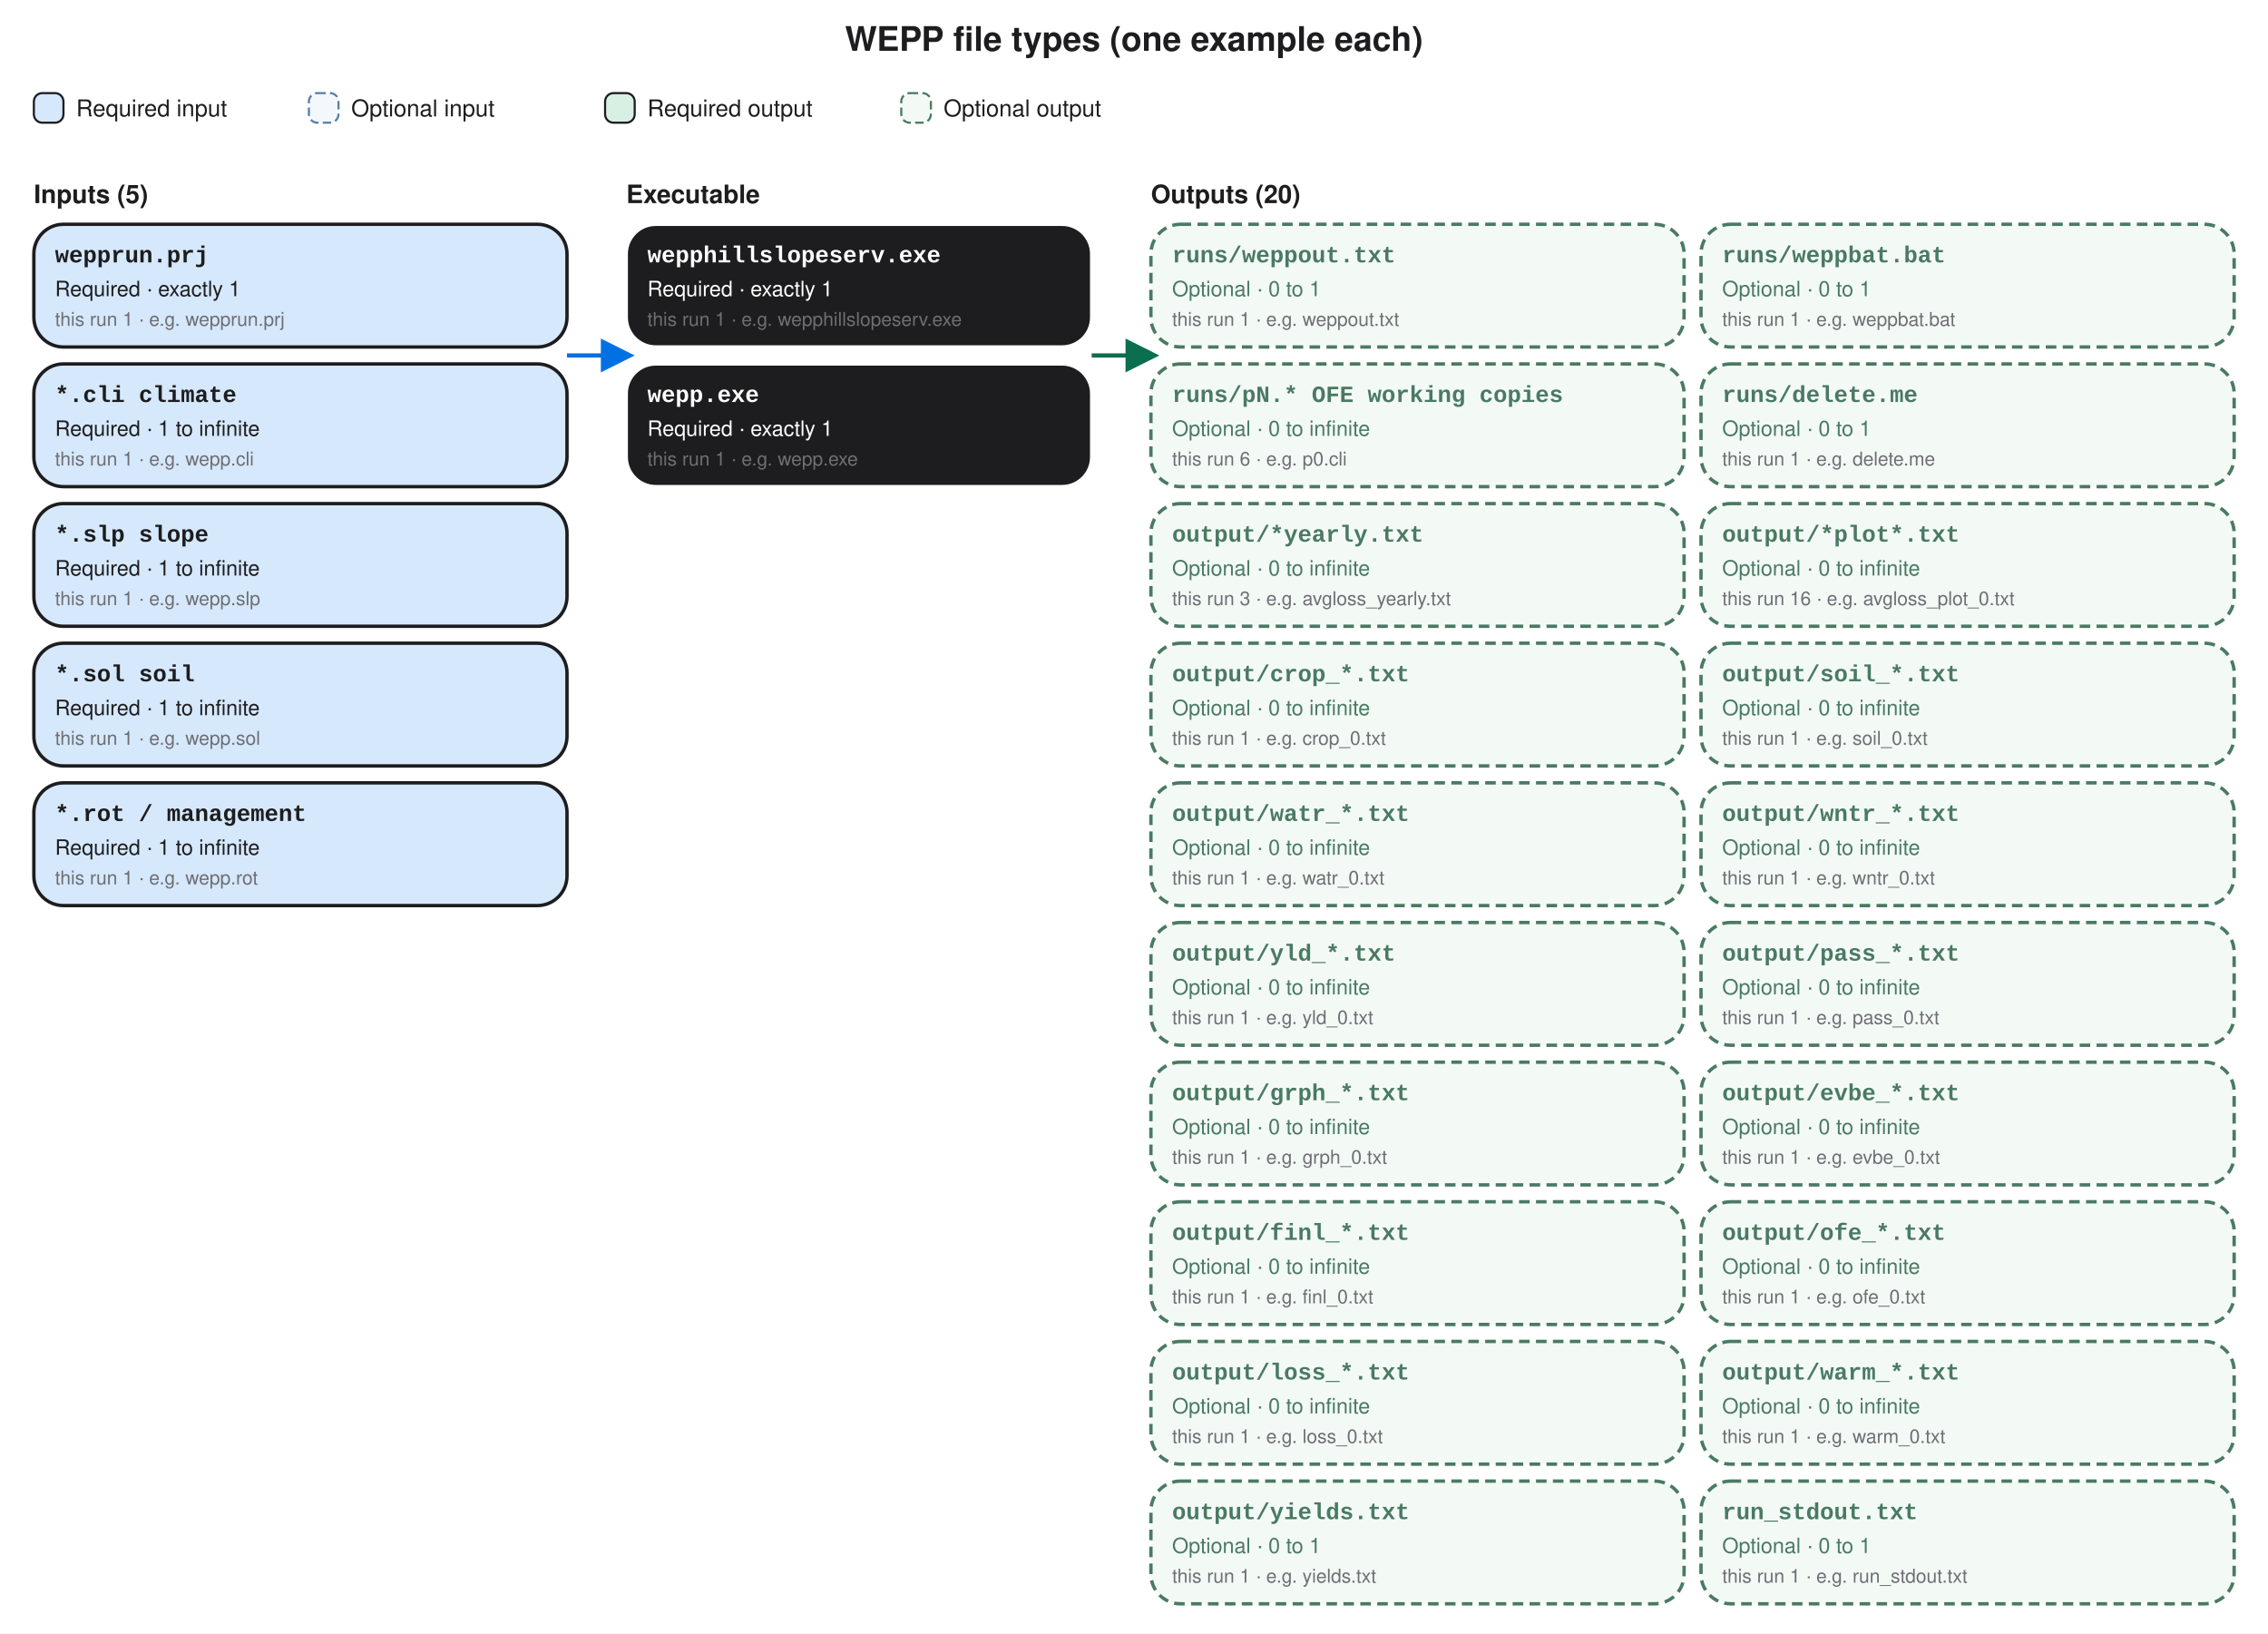
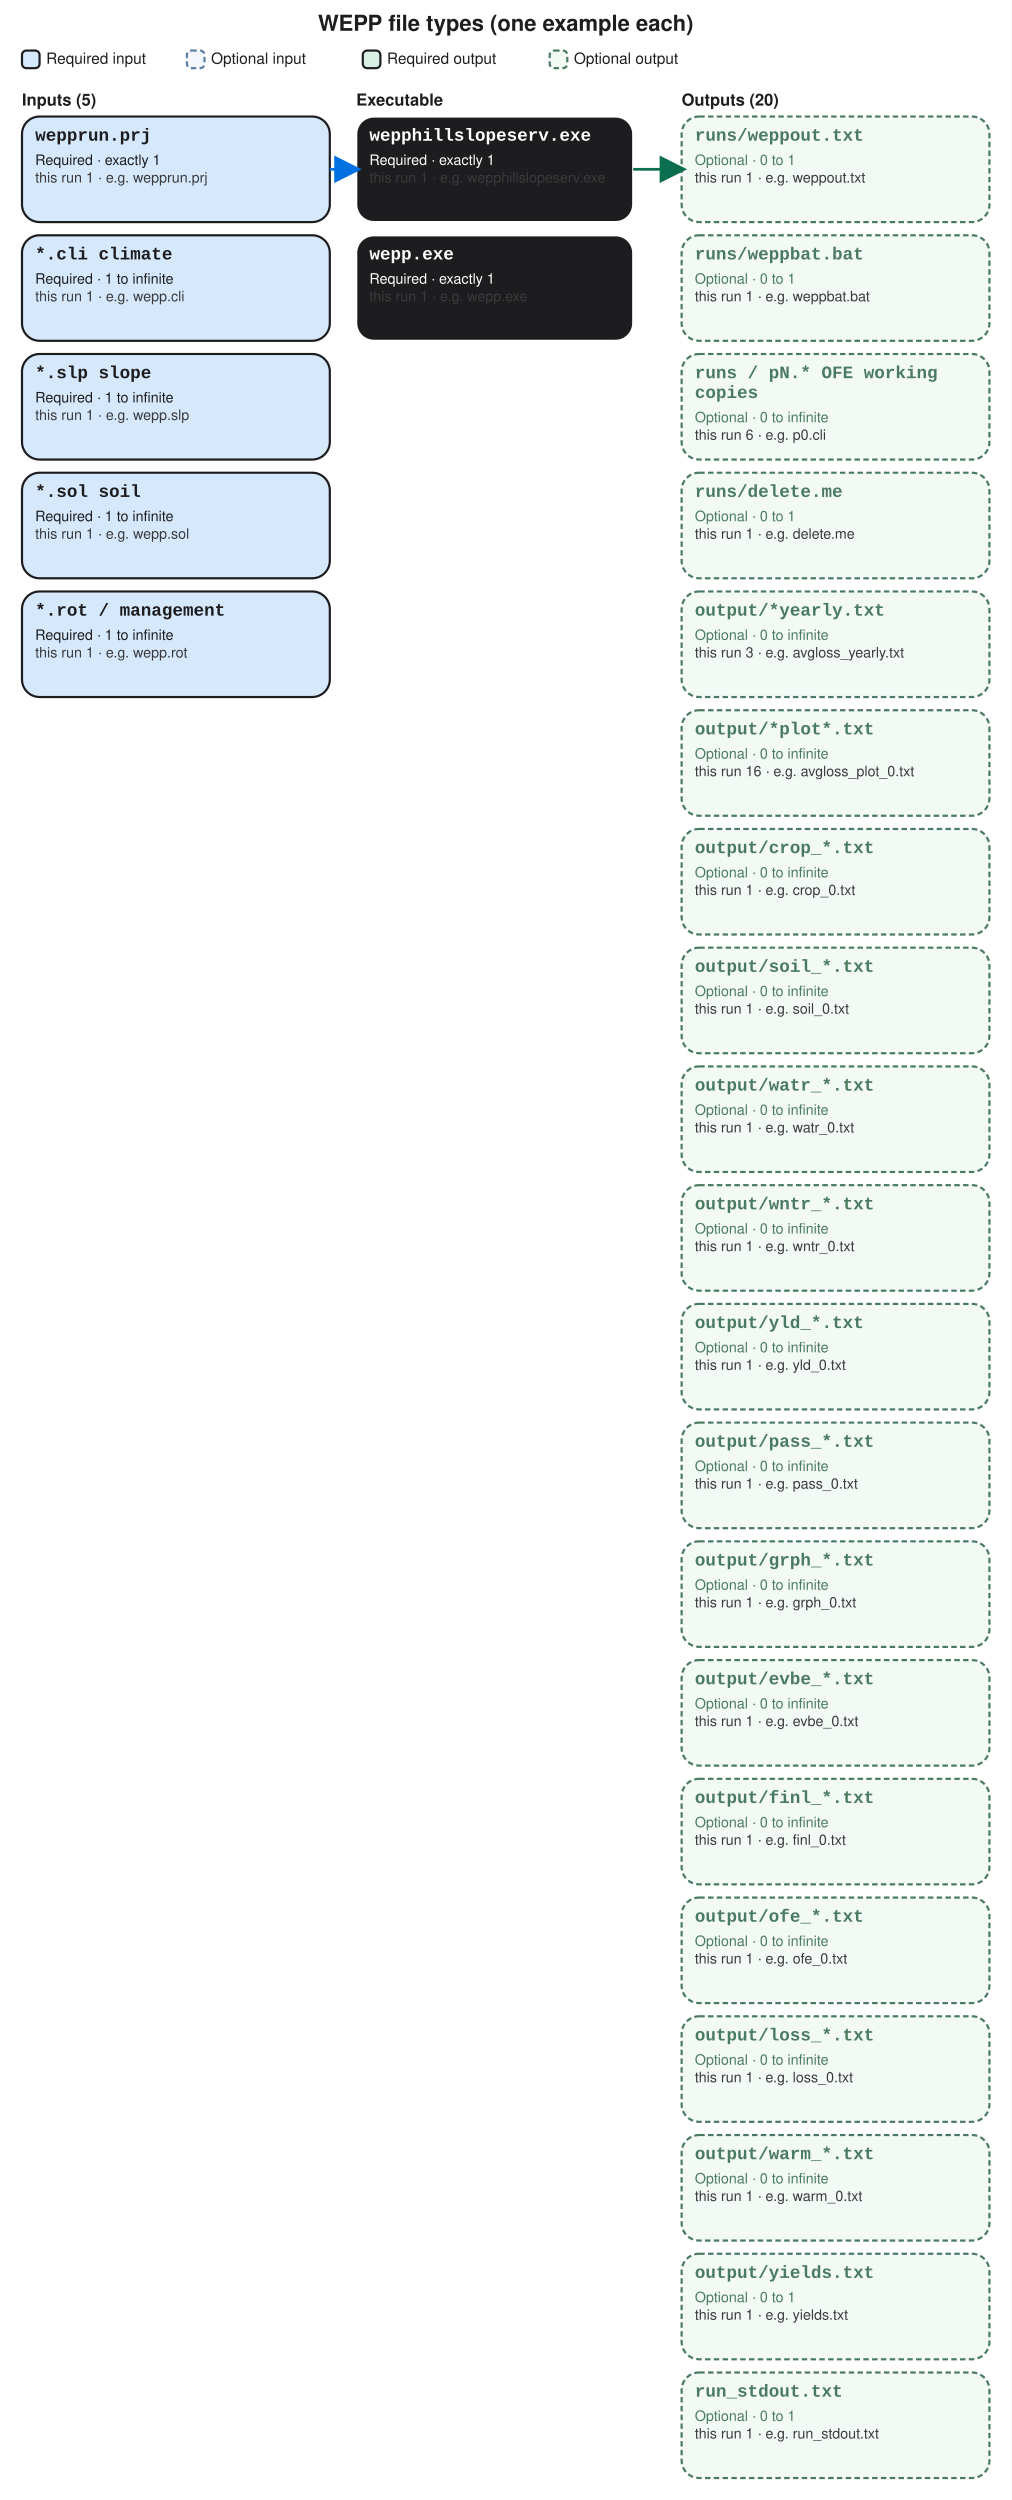
- <svg xmlns="http://www.w3.org/2000/svg" width="1072" height="772" viewBox="0 0 1072 772">
+ <svg xmlns="http://www.w3.org/2000/svg" width="920" height="2274" viewBox="0 0 920 2274">
  <defs>
-     <marker id="arrow" markerWidth="8" markerHeight="8" refX="6" refY="4" orient="auto">
-       <polygon points="0 0, 8 4, 0 8" fill="#0071e3" />
+     <marker id="arrow" markerWidth="10" markerHeight="10" refX="8" refY="5" orient="auto">
+       <polygon points="0 0, 10 5, 0 10" fill="#0071e3" />
    </marker>
-     <marker id="arrow2" markerWidth="8" markerHeight="8" refX="6" refY="4" orient="auto">
-       <polygon points="0 0, 8 4, 0 8" fill="#0b6e4f" />
+     <marker id="arrow2" markerWidth="10" markerHeight="10" refX="8" refY="5" orient="auto">
+       <polygon points="0 0, 10 5, 0 10" fill="#0b6e4f" />
    </marker>
  </defs>
  <rect width="100%" height="100%" fill="#ffffff" />
-   <text x="536.0" y="24" text-anchor="middle" font-family="Helvetica, Arial, sans-serif" font-size="16" font-weight="700" fill="#1d1d1f">WEPP file types (one example each)</text>
-   <rect x="16" y="44" width="14" height="14" rx="4" fill="#d6e8fb" stroke="#1d1d1f" />
-   <text x="36" y="55" font-family="Helvetica, Arial, sans-serif" font-size="11" fill="#1d1d1f">Required input</text>
-   <rect x="146" y="44" width="14" height="14" rx="4" fill="#f4f8fd" stroke="#5b7fa6" stroke-dasharray="4 2" />
-   <text x="166" y="55" font-family="Helvetica, Arial, sans-serif" font-size="11" fill="#1d1d1f">Optional input</text>
-   <rect x="286" y="44" width="14" height="14" rx="4" fill="#d8f0e4" stroke="#1d1d1f" />
-   <text x="306" y="55" font-family="Helvetica, Arial, sans-serif" font-size="11" fill="#1d1d1f">Required output</text>
-   <rect x="426" y="44" width="14" height="14" rx="4" fill="#f3faf6" stroke="#4a7a62" stroke-dasharray="4 2" />
-   <text x="446" y="55" font-family="Helvetica, Arial, sans-serif" font-size="11" fill="#1d1d1f">Optional output</text>
-   <text x="16" y="96" font-family="Helvetica, Arial, sans-serif" font-size="12" font-weight="700" fill="#1d1d1f">Inputs (5)</text>
+   <text x="460.0" y="28" text-anchor="middle" font-family="Helvetica, Arial, sans-serif" font-size="20" font-weight="700" fill="#1d1d1f">WEPP file types (one example each)</text>
+   <rect x="20" y="46" width="16" height="16" rx="4" fill="#d6e8fb" stroke="#1d1d1f" stroke-width="2" />
+   <text x="42" y="58" font-family="Helvetica, Arial, sans-serif" font-size="14" fill="#1d1d1f">Required input</text>
+   <rect x="170" y="46" width="16" height="16" rx="4" fill="#f4f8fd" stroke="#5b7fa6" stroke-width="2" stroke-dasharray="5 3" />
+   <text x="192" y="58" font-family="Helvetica, Arial, sans-serif" font-size="14" fill="#1d1d1f">Optional input</text>
+   <rect x="330" y="46" width="16" height="16" rx="4" fill="#d8f0e4" stroke="#1d1d1f" stroke-width="2" />
+   <text x="352" y="58" font-family="Helvetica, Arial, sans-serif" font-size="14" fill="#1d1d1f">Required output</text>
+   <rect x="500" y="46" width="16" height="16" rx="4" fill="#f3faf6" stroke="#4a7a62" stroke-width="2" stroke-dasharray="5 3" />
+   <text x="522" y="58" font-family="Helvetica, Arial, sans-serif" font-size="14" fill="#1d1d1f">Optional output</text>
+   <text x="20" y="96" font-family="Helvetica, Arial, sans-serif" font-size="15" font-weight="700" fill="#1d1d1f">Inputs (5)</text>
  <g>
-     <rect x="16" y="106" width="252" height="58" rx="14" fill="#d6e8fb" stroke="#1d1d1f" stroke-width="1.6" />
-     <text x="26" y="124" font-family="Consolas, Courier New, monospace" font-size="11" font-weight="700" fill="#1d1d1f">wepprun.prj</text>
-     <text x="26" y="140" font-family="Helvetica, Arial, sans-serif" font-size="10" fill="#1d1d1f">Required · exactly 1</text>
-     <text x="26" y="154" font-family="Helvetica, Arial, sans-serif" font-size="9" fill="#6e6e73">this run 1 · e.g. wepprun.prj</text>
+     <rect x="20" y="106" width="280" height="96" rx="16" fill="#d6e8fb" stroke="#1d1d1f" stroke-width="2" />
+     <text x="32" y="128" font-family="Consolas, Courier New, monospace" font-size="16" font-weight="700" fill="#1d1d1f">wepprun.prj</text>
+     <text x="32" y="150" font-family="Helvetica, Arial, sans-serif" font-size="13" fill="#1d1d1f">Required · exactly 1</text>
+     <text x="32" y="166" font-family="Helvetica, Arial, sans-serif" font-size="13" fill="#3a3a3c">this run 1 · e.g. wepprun.prj</text>
  </g>
  <g>
-     <rect x="16" y="172" width="252" height="58" rx="14" fill="#d6e8fb" stroke="#1d1d1f" stroke-width="1.6" />
-     <text x="26" y="190" font-family="Consolas, Courier New, monospace" font-size="11" font-weight="700" fill="#1d1d1f">*.cli climate</text>
-     <text x="26" y="206" font-family="Helvetica, Arial, sans-serif" font-size="10" fill="#1d1d1f">Required · 1 to infinite</text>
-     <text x="26" y="220" font-family="Helvetica, Arial, sans-serif" font-size="9" fill="#6e6e73">this run 1 · e.g. wepp.cli</text>
+     <rect x="20" y="214" width="280" height="96" rx="16" fill="#d6e8fb" stroke="#1d1d1f" stroke-width="2" />
+     <text x="32" y="236" font-family="Consolas, Courier New, monospace" font-size="16" font-weight="700" fill="#1d1d1f">*.cli climate</text>
+     <text x="32" y="258" font-family="Helvetica, Arial, sans-serif" font-size="13" fill="#1d1d1f">Required · 1 to infinite</text>
+     <text x="32" y="274" font-family="Helvetica, Arial, sans-serif" font-size="13" fill="#3a3a3c">this run 1 · e.g. wepp.cli</text>
  </g>
  <g>
-     <rect x="16" y="238" width="252" height="58" rx="14" fill="#d6e8fb" stroke="#1d1d1f" stroke-width="1.6" />
-     <text x="26" y="256" font-family="Consolas, Courier New, monospace" font-size="11" font-weight="700" fill="#1d1d1f">*.slp slope</text>
-     <text x="26" y="272" font-family="Helvetica, Arial, sans-serif" font-size="10" fill="#1d1d1f">Required · 1 to infinite</text>
-     <text x="26" y="286" font-family="Helvetica, Arial, sans-serif" font-size="9" fill="#6e6e73">this run 1 · e.g. wepp.slp</text>
+     <rect x="20" y="322" width="280" height="96" rx="16" fill="#d6e8fb" stroke="#1d1d1f" stroke-width="2" />
+     <text x="32" y="344" font-family="Consolas, Courier New, monospace" font-size="16" font-weight="700" fill="#1d1d1f">*.slp slope</text>
+     <text x="32" y="366" font-family="Helvetica, Arial, sans-serif" font-size="13" fill="#1d1d1f">Required · 1 to infinite</text>
+     <text x="32" y="382" font-family="Helvetica, Arial, sans-serif" font-size="13" fill="#3a3a3c">this run 1 · e.g. wepp.slp</text>
  </g>
  <g>
-     <rect x="16" y="304" width="252" height="58" rx="14" fill="#d6e8fb" stroke="#1d1d1f" stroke-width="1.6" />
-     <text x="26" y="322" font-family="Consolas, Courier New, monospace" font-size="11" font-weight="700" fill="#1d1d1f">*.sol soil</text>
-     <text x="26" y="338" font-family="Helvetica, Arial, sans-serif" font-size="10" fill="#1d1d1f">Required · 1 to infinite</text>
-     <text x="26" y="352" font-family="Helvetica, Arial, sans-serif" font-size="9" fill="#6e6e73">this run 1 · e.g. wepp.sol</text>
+     <rect x="20" y="430" width="280" height="96" rx="16" fill="#d6e8fb" stroke="#1d1d1f" stroke-width="2" />
+     <text x="32" y="452" font-family="Consolas, Courier New, monospace" font-size="16" font-weight="700" fill="#1d1d1f">*.sol soil</text>
+     <text x="32" y="474" font-family="Helvetica, Arial, sans-serif" font-size="13" fill="#1d1d1f">Required · 1 to infinite</text>
+     <text x="32" y="490" font-family="Helvetica, Arial, sans-serif" font-size="13" fill="#3a3a3c">this run 1 · e.g. wepp.sol</text>
  </g>
  <g>
-     <rect x="16" y="370" width="252" height="58" rx="14" fill="#d6e8fb" stroke="#1d1d1f" stroke-width="1.6" />
-     <text x="26" y="388" font-family="Consolas, Courier New, monospace" font-size="11" font-weight="700" fill="#1d1d1f">*.rot / management</text>
-     <text x="26" y="404" font-family="Helvetica, Arial, sans-serif" font-size="10" fill="#1d1d1f">Required · 1 to infinite</text>
-     <text x="26" y="418" font-family="Helvetica, Arial, sans-serif" font-size="9" fill="#6e6e73">this run 1 · e.g. wepp.rot</text>
+     <rect x="20" y="538" width="280" height="96" rx="16" fill="#d6e8fb" stroke="#1d1d1f" stroke-width="2" />
+     <text x="32" y="560" font-family="Consolas, Courier New, monospace" font-size="16" font-weight="700" fill="#1d1d1f">*.rot / management</text>
+     <text x="32" y="582" font-family="Helvetica, Arial, sans-serif" font-size="13" fill="#1d1d1f">Required · 1 to infinite</text>
+     <text x="32" y="598" font-family="Helvetica, Arial, sans-serif" font-size="13" fill="#3a3a3c">this run 1 · e.g. wepp.rot</text>
  </g>
-   <text x="296" y="96" font-family="Helvetica, Arial, sans-serif" font-size="12" font-weight="700" fill="#1d1d1f">Executable</text>
+   <text x="324" y="96" font-family="Helvetica, Arial, sans-serif" font-size="15" font-weight="700" fill="#1d1d1f">Executable</text>
  <g>
-     <rect x="296" y="106" width="220" height="58" rx="14" fill="#1d1d1f" stroke="#ffffff" stroke-width="1.6" />
-     <text x="306" y="124" font-family="Consolas, Courier New, monospace" font-size="11" font-weight="700" fill="#ffffff">wepphillslopeserv.exe</text>
-     <text x="306" y="140" font-family="Helvetica, Arial, sans-serif" font-size="10" fill="#ffffff">Required · exactly 1</text>
-     <text x="306" y="154" font-family="Helvetica, Arial, sans-serif" font-size="9" fill="#6e6e73">this run 1 · e.g. wepphillslopeserv.exe</text>
+     <rect x="324" y="106" width="252" height="96" rx="16" fill="#1d1d1f" stroke="#ffffff" stroke-width="2" />
+     <text x="336" y="128" font-family="Consolas, Courier New, monospace" font-size="16" font-weight="700" fill="#ffffff">wepphillslopeserv.exe</text>
+     <text x="336" y="150" font-family="Helvetica, Arial, sans-serif" font-size="13" fill="#ffffff">Required · exactly 1</text>
+     <text x="336" y="166" font-family="Helvetica, Arial, sans-serif" font-size="13" fill="#3a3a3c">this run 1 · e.g. wepphillslopeserv.exe</text>
  </g>
  <g>
-     <rect x="296" y="172" width="220" height="58" rx="14" fill="#1d1d1f" stroke="#ffffff" stroke-width="1.6" />
-     <text x="306" y="190" font-family="Consolas, Courier New, monospace" font-size="11" font-weight="700" fill="#ffffff">wepp.exe</text>
-     <text x="306" y="206" font-family="Helvetica, Arial, sans-serif" font-size="10" fill="#ffffff">Required · exactly 1</text>
-     <text x="306" y="220" font-family="Helvetica, Arial, sans-serif" font-size="9" fill="#6e6e73">this run 1 · e.g. wepp.exe</text>
+     <rect x="324" y="214" width="252" height="96" rx="16" fill="#1d1d1f" stroke="#ffffff" stroke-width="2" />
+     <text x="336" y="236" font-family="Consolas, Courier New, monospace" font-size="16" font-weight="700" fill="#ffffff">wepp.exe</text>
+     <text x="336" y="258" font-family="Helvetica, Arial, sans-serif" font-size="13" fill="#ffffff">Required · exactly 1</text>
+     <text x="336" y="274" font-family="Helvetica, Arial, sans-serif" font-size="13" fill="#3a3a3c">this run 1 · e.g. wepp.exe</text>
  </g>
-   <text x="544" y="96" font-family="Helvetica, Arial, sans-serif" font-size="12" font-weight="700" fill="#1d1d1f">Outputs (20)</text>
+   <text x="620" y="96" font-family="Helvetica, Arial, sans-serif" font-size="15" font-weight="700" fill="#1d1d1f">Outputs (20)</text>
  <g>
-     <rect x="544" y="106" width="252" height="58" rx="14" fill="#f3faf6" stroke="#4a7a62" stroke-width="1.6" stroke-dasharray="5 3" />
-     <text x="554" y="124" font-family="Consolas, Courier New, monospace" font-size="11" font-weight="700" fill="#4a7a62">runs/weppout.txt</text>
-     <text x="554" y="140" font-family="Helvetica, Arial, sans-serif" font-size="10" fill="#4a7a62">Optional · 0 to 1</text>
-     <text x="554" y="154" font-family="Helvetica, Arial, sans-serif" font-size="9" fill="#6e6e73">this run 1 · e.g. weppout.txt</text>
+     <rect x="620" y="106" width="280" height="96" rx="16" fill="#f3faf6" stroke="#4a7a62" stroke-width="2" stroke-dasharray="5 3" />
+     <text x="632" y="128" font-family="Consolas, Courier New, monospace" font-size="16" font-weight="700" fill="#4a7a62">runs/weppout.txt</text>
+     <text x="632" y="150" font-family="Helvetica, Arial, sans-serif" font-size="13" fill="#4a7a62">Optional · 0 to 1</text>
+     <text x="632" y="166" font-family="Helvetica, Arial, sans-serif" font-size="13" fill="#3a3a3c">this run 1 · e.g. weppout.txt</text>
  </g>
  <g>
-     <rect x="804" y="106" width="252" height="58" rx="14" fill="#f3faf6" stroke="#4a7a62" stroke-width="1.6" stroke-dasharray="5 3" />
-     <text x="814" y="124" font-family="Consolas, Courier New, monospace" font-size="11" font-weight="700" fill="#4a7a62">runs/weppbat.bat</text>
-     <text x="814" y="140" font-family="Helvetica, Arial, sans-serif" font-size="10" fill="#4a7a62">Optional · 0 to 1</text>
-     <text x="814" y="154" font-family="Helvetica, Arial, sans-serif" font-size="9" fill="#6e6e73">this run 1 · e.g. weppbat.bat</text>
+     <rect x="620" y="214" width="280" height="96" rx="16" fill="#f3faf6" stroke="#4a7a62" stroke-width="2" stroke-dasharray="5 3" />
+     <text x="632" y="236" font-family="Consolas, Courier New, monospace" font-size="16" font-weight="700" fill="#4a7a62">runs/weppbat.bat</text>
+     <text x="632" y="258" font-family="Helvetica, Arial, sans-serif" font-size="13" fill="#4a7a62">Optional · 0 to 1</text>
+     <text x="632" y="274" font-family="Helvetica, Arial, sans-serif" font-size="13" fill="#3a3a3c">this run 1 · e.g. weppbat.bat</text>
  </g>
  <g>
-     <rect x="544" y="172" width="252" height="58" rx="14" fill="#f3faf6" stroke="#4a7a62" stroke-width="1.6" stroke-dasharray="5 3" />
-     <text x="554" y="190" font-family="Consolas, Courier New, monospace" font-size="11" font-weight="700" fill="#4a7a62">runs/pN.* OFE working copies</text>
-     <text x="554" y="206" font-family="Helvetica, Arial, sans-serif" font-size="10" fill="#4a7a62">Optional · 0 to infinite</text>
-     <text x="554" y="220" font-family="Helvetica, Arial, sans-serif" font-size="9" fill="#6e6e73">this run 6 · e.g. p0.cli</text>
+     <rect x="620" y="322" width="280" height="96" rx="16" fill="#f3faf6" stroke="#4a7a62" stroke-width="2" stroke-dasharray="5 3" />
+     <text x="632" y="344" font-family="Consolas, Courier New, monospace" font-size="16" font-weight="700" fill="#4a7a62">runs / pN.* OFE working</text>
+     <text x="632" y="362" font-family="Consolas, Courier New, monospace" font-size="16" font-weight="700" fill="#4a7a62">copies</text>
+     <text x="632" y="384" font-family="Helvetica, Arial, sans-serif" font-size="13" fill="#4a7a62">Optional · 0 to infinite</text>
+     <text x="632" y="400" font-family="Helvetica, Arial, sans-serif" font-size="13" fill="#3a3a3c">this run 6 · e.g. p0.cli</text>
  </g>
  <g>
-     <rect x="804" y="172" width="252" height="58" rx="14" fill="#f3faf6" stroke="#4a7a62" stroke-width="1.6" stroke-dasharray="5 3" />
-     <text x="814" y="190" font-family="Consolas, Courier New, monospace" font-size="11" font-weight="700" fill="#4a7a62">runs/delete.me</text>
-     <text x="814" y="206" font-family="Helvetica, Arial, sans-serif" font-size="10" fill="#4a7a62">Optional · 0 to 1</text>
-     <text x="814" y="220" font-family="Helvetica, Arial, sans-serif" font-size="9" fill="#6e6e73">this run 1 · e.g. delete.me</text>
+     <rect x="620" y="430" width="280" height="96" rx="16" fill="#f3faf6" stroke="#4a7a62" stroke-width="2" stroke-dasharray="5 3" />
+     <text x="632" y="452" font-family="Consolas, Courier New, monospace" font-size="16" font-weight="700" fill="#4a7a62">runs/delete.me</text>
+     <text x="632" y="474" font-family="Helvetica, Arial, sans-serif" font-size="13" fill="#4a7a62">Optional · 0 to 1</text>
+     <text x="632" y="490" font-family="Helvetica, Arial, sans-serif" font-size="13" fill="#3a3a3c">this run 1 · e.g. delete.me</text>
  </g>
  <g>
-     <rect x="544" y="238" width="252" height="58" rx="14" fill="#f3faf6" stroke="#4a7a62" stroke-width="1.6" stroke-dasharray="5 3" />
-     <text x="554" y="256" font-family="Consolas, Courier New, monospace" font-size="11" font-weight="700" fill="#4a7a62">output/*yearly.txt</text>
-     <text x="554" y="272" font-family="Helvetica, Arial, sans-serif" font-size="10" fill="#4a7a62">Optional · 0 to infinite</text>
-     <text x="554" y="286" font-family="Helvetica, Arial, sans-serif" font-size="9" fill="#6e6e73">this run 3 · e.g. avgloss_yearly.txt</text>
+     <rect x="620" y="538" width="280" height="96" rx="16" fill="#f3faf6" stroke="#4a7a62" stroke-width="2" stroke-dasharray="5 3" />
+     <text x="632" y="560" font-family="Consolas, Courier New, monospace" font-size="16" font-weight="700" fill="#4a7a62">output/*yearly.txt</text>
+     <text x="632" y="582" font-family="Helvetica, Arial, sans-serif" font-size="13" fill="#4a7a62">Optional · 0 to infinite</text>
+     <text x="632" y="598" font-family="Helvetica, Arial, sans-serif" font-size="13" fill="#3a3a3c">this run 3 · e.g. avgloss_yearly.txt</text>
  </g>
  <g>
-     <rect x="804" y="238" width="252" height="58" rx="14" fill="#f3faf6" stroke="#4a7a62" stroke-width="1.6" stroke-dasharray="5 3" />
-     <text x="814" y="256" font-family="Consolas, Courier New, monospace" font-size="11" font-weight="700" fill="#4a7a62">output/*plot*.txt</text>
-     <text x="814" y="272" font-family="Helvetica, Arial, sans-serif" font-size="10" fill="#4a7a62">Optional · 0 to infinite</text>
-     <text x="814" y="286" font-family="Helvetica, Arial, sans-serif" font-size="9" fill="#6e6e73">this run 16 · e.g. avgloss_plot_0.txt</text>
+     <rect x="620" y="646" width="280" height="96" rx="16" fill="#f3faf6" stroke="#4a7a62" stroke-width="2" stroke-dasharray="5 3" />
+     <text x="632" y="668" font-family="Consolas, Courier New, monospace" font-size="16" font-weight="700" fill="#4a7a62">output/*plot*.txt</text>
+     <text x="632" y="690" font-family="Helvetica, Arial, sans-serif" font-size="13" fill="#4a7a62">Optional · 0 to infinite</text>
+     <text x="632" y="706" font-family="Helvetica, Arial, sans-serif" font-size="13" fill="#3a3a3c">this run 16 · e.g. avgloss_plot_0.txt</text>
  </g>
  <g>
-     <rect x="544" y="304" width="252" height="58" rx="14" fill="#f3faf6" stroke="#4a7a62" stroke-width="1.6" stroke-dasharray="5 3" />
-     <text x="554" y="322" font-family="Consolas, Courier New, monospace" font-size="11" font-weight="700" fill="#4a7a62">output/crop_*.txt</text>
-     <text x="554" y="338" font-family="Helvetica, Arial, sans-serif" font-size="10" fill="#4a7a62">Optional · 0 to infinite</text>
-     <text x="554" y="352" font-family="Helvetica, Arial, sans-serif" font-size="9" fill="#6e6e73">this run 1 · e.g. crop_0.txt</text>
+     <rect x="620" y="754" width="280" height="96" rx="16" fill="#f3faf6" stroke="#4a7a62" stroke-width="2" stroke-dasharray="5 3" />
+     <text x="632" y="776" font-family="Consolas, Courier New, monospace" font-size="16" font-weight="700" fill="#4a7a62">output/crop_*.txt</text>
+     <text x="632" y="798" font-family="Helvetica, Arial, sans-serif" font-size="13" fill="#4a7a62">Optional · 0 to infinite</text>
+     <text x="632" y="814" font-family="Helvetica, Arial, sans-serif" font-size="13" fill="#3a3a3c">this run 1 · e.g. crop_0.txt</text>
  </g>
  <g>
-     <rect x="804" y="304" width="252" height="58" rx="14" fill="#f3faf6" stroke="#4a7a62" stroke-width="1.6" stroke-dasharray="5 3" />
-     <text x="814" y="322" font-family="Consolas, Courier New, monospace" font-size="11" font-weight="700" fill="#4a7a62">output/soil_*.txt</text>
-     <text x="814" y="338" font-family="Helvetica, Arial, sans-serif" font-size="10" fill="#4a7a62">Optional · 0 to infinite</text>
-     <text x="814" y="352" font-family="Helvetica, Arial, sans-serif" font-size="9" fill="#6e6e73">this run 1 · e.g. soil_0.txt</text>
+     <rect x="620" y="862" width="280" height="96" rx="16" fill="#f3faf6" stroke="#4a7a62" stroke-width="2" stroke-dasharray="5 3" />
+     <text x="632" y="884" font-family="Consolas, Courier New, monospace" font-size="16" font-weight="700" fill="#4a7a62">output/soil_*.txt</text>
+     <text x="632" y="906" font-family="Helvetica, Arial, sans-serif" font-size="13" fill="#4a7a62">Optional · 0 to infinite</text>
+     <text x="632" y="922" font-family="Helvetica, Arial, sans-serif" font-size="13" fill="#3a3a3c">this run 1 · e.g. soil_0.txt</text>
  </g>
  <g>
-     <rect x="544" y="370" width="252" height="58" rx="14" fill="#f3faf6" stroke="#4a7a62" stroke-width="1.6" stroke-dasharray="5 3" />
-     <text x="554" y="388" font-family="Consolas, Courier New, monospace" font-size="11" font-weight="700" fill="#4a7a62">output/watr_*.txt</text>
-     <text x="554" y="404" font-family="Helvetica, Arial, sans-serif" font-size="10" fill="#4a7a62">Optional · 0 to infinite</text>
-     <text x="554" y="418" font-family="Helvetica, Arial, sans-serif" font-size="9" fill="#6e6e73">this run 1 · e.g. watr_0.txt</text>
+     <rect x="620" y="970" width="280" height="96" rx="16" fill="#f3faf6" stroke="#4a7a62" stroke-width="2" stroke-dasharray="5 3" />
+     <text x="632" y="992" font-family="Consolas, Courier New, monospace" font-size="16" font-weight="700" fill="#4a7a62">output/watr_*.txt</text>
+     <text x="632" y="1014" font-family="Helvetica, Arial, sans-serif" font-size="13" fill="#4a7a62">Optional · 0 to infinite</text>
+     <text x="632" y="1030" font-family="Helvetica, Arial, sans-serif" font-size="13" fill="#3a3a3c">this run 1 · e.g. watr_0.txt</text>
  </g>
  <g>
-     <rect x="804" y="370" width="252" height="58" rx="14" fill="#f3faf6" stroke="#4a7a62" stroke-width="1.6" stroke-dasharray="5 3" />
-     <text x="814" y="388" font-family="Consolas, Courier New, monospace" font-size="11" font-weight="700" fill="#4a7a62">output/wntr_*.txt</text>
-     <text x="814" y="404" font-family="Helvetica, Arial, sans-serif" font-size="10" fill="#4a7a62">Optional · 0 to infinite</text>
-     <text x="814" y="418" font-family="Helvetica, Arial, sans-serif" font-size="9" fill="#6e6e73">this run 1 · e.g. wntr_0.txt</text>
+     <rect x="620" y="1078" width="280" height="96" rx="16" fill="#f3faf6" stroke="#4a7a62" stroke-width="2" stroke-dasharray="5 3" />
+     <text x="632" y="1100" font-family="Consolas, Courier New, monospace" font-size="16" font-weight="700" fill="#4a7a62">output/wntr_*.txt</text>
+     <text x="632" y="1122" font-family="Helvetica, Arial, sans-serif" font-size="13" fill="#4a7a62">Optional · 0 to infinite</text>
+     <text x="632" y="1138" font-family="Helvetica, Arial, sans-serif" font-size="13" fill="#3a3a3c">this run 1 · e.g. wntr_0.txt</text>
  </g>
  <g>
-     <rect x="544" y="436" width="252" height="58" rx="14" fill="#f3faf6" stroke="#4a7a62" stroke-width="1.6" stroke-dasharray="5 3" />
-     <text x="554" y="454" font-family="Consolas, Courier New, monospace" font-size="11" font-weight="700" fill="#4a7a62">output/yld_*.txt</text>
-     <text x="554" y="470" font-family="Helvetica, Arial, sans-serif" font-size="10" fill="#4a7a62">Optional · 0 to infinite</text>
-     <text x="554" y="484" font-family="Helvetica, Arial, sans-serif" font-size="9" fill="#6e6e73">this run 1 · e.g. yld_0.txt</text>
+     <rect x="620" y="1186" width="280" height="96" rx="16" fill="#f3faf6" stroke="#4a7a62" stroke-width="2" stroke-dasharray="5 3" />
+     <text x="632" y="1208" font-family="Consolas, Courier New, monospace" font-size="16" font-weight="700" fill="#4a7a62">output/yld_*.txt</text>
+     <text x="632" y="1230" font-family="Helvetica, Arial, sans-serif" font-size="13" fill="#4a7a62">Optional · 0 to infinite</text>
+     <text x="632" y="1246" font-family="Helvetica, Arial, sans-serif" font-size="13" fill="#3a3a3c">this run 1 · e.g. yld_0.txt</text>
  </g>
  <g>
-     <rect x="804" y="436" width="252" height="58" rx="14" fill="#f3faf6" stroke="#4a7a62" stroke-width="1.6" stroke-dasharray="5 3" />
-     <text x="814" y="454" font-family="Consolas, Courier New, monospace" font-size="11" font-weight="700" fill="#4a7a62">output/pass_*.txt</text>
-     <text x="814" y="470" font-family="Helvetica, Arial, sans-serif" font-size="10" fill="#4a7a62">Optional · 0 to infinite</text>
-     <text x="814" y="484" font-family="Helvetica, Arial, sans-serif" font-size="9" fill="#6e6e73">this run 1 · e.g. pass_0.txt</text>
+     <rect x="620" y="1294" width="280" height="96" rx="16" fill="#f3faf6" stroke="#4a7a62" stroke-width="2" stroke-dasharray="5 3" />
+     <text x="632" y="1316" font-family="Consolas, Courier New, monospace" font-size="16" font-weight="700" fill="#4a7a62">output/pass_*.txt</text>
+     <text x="632" y="1338" font-family="Helvetica, Arial, sans-serif" font-size="13" fill="#4a7a62">Optional · 0 to infinite</text>
+     <text x="632" y="1354" font-family="Helvetica, Arial, sans-serif" font-size="13" fill="#3a3a3c">this run 1 · e.g. pass_0.txt</text>
  </g>
  <g>
-     <rect x="544" y="502" width="252" height="58" rx="14" fill="#f3faf6" stroke="#4a7a62" stroke-width="1.6" stroke-dasharray="5 3" />
-     <text x="554" y="520" font-family="Consolas, Courier New, monospace" font-size="11" font-weight="700" fill="#4a7a62">output/grph_*.txt</text>
-     <text x="554" y="536" font-family="Helvetica, Arial, sans-serif" font-size="10" fill="#4a7a62">Optional · 0 to infinite</text>
-     <text x="554" y="550" font-family="Helvetica, Arial, sans-serif" font-size="9" fill="#6e6e73">this run 1 · e.g. grph_0.txt</text>
+     <rect x="620" y="1402" width="280" height="96" rx="16" fill="#f3faf6" stroke="#4a7a62" stroke-width="2" stroke-dasharray="5 3" />
+     <text x="632" y="1424" font-family="Consolas, Courier New, monospace" font-size="16" font-weight="700" fill="#4a7a62">output/grph_*.txt</text>
+     <text x="632" y="1446" font-family="Helvetica, Arial, sans-serif" font-size="13" fill="#4a7a62">Optional · 0 to infinite</text>
+     <text x="632" y="1462" font-family="Helvetica, Arial, sans-serif" font-size="13" fill="#3a3a3c">this run 1 · e.g. grph_0.txt</text>
  </g>
  <g>
-     <rect x="804" y="502" width="252" height="58" rx="14" fill="#f3faf6" stroke="#4a7a62" stroke-width="1.6" stroke-dasharray="5 3" />
-     <text x="814" y="520" font-family="Consolas, Courier New, monospace" font-size="11" font-weight="700" fill="#4a7a62">output/evbe_*.txt</text>
-     <text x="814" y="536" font-family="Helvetica, Arial, sans-serif" font-size="10" fill="#4a7a62">Optional · 0 to infinite</text>
-     <text x="814" y="550" font-family="Helvetica, Arial, sans-serif" font-size="9" fill="#6e6e73">this run 1 · e.g. evbe_0.txt</text>
+     <rect x="620" y="1510" width="280" height="96" rx="16" fill="#f3faf6" stroke="#4a7a62" stroke-width="2" stroke-dasharray="5 3" />
+     <text x="632" y="1532" font-family="Consolas, Courier New, monospace" font-size="16" font-weight="700" fill="#4a7a62">output/evbe_*.txt</text>
+     <text x="632" y="1554" font-family="Helvetica, Arial, sans-serif" font-size="13" fill="#4a7a62">Optional · 0 to infinite</text>
+     <text x="632" y="1570" font-family="Helvetica, Arial, sans-serif" font-size="13" fill="#3a3a3c">this run 1 · e.g. evbe_0.txt</text>
  </g>
  <g>
-     <rect x="544" y="568" width="252" height="58" rx="14" fill="#f3faf6" stroke="#4a7a62" stroke-width="1.6" stroke-dasharray="5 3" />
-     <text x="554" y="586" font-family="Consolas, Courier New, monospace" font-size="11" font-weight="700" fill="#4a7a62">output/finl_*.txt</text>
-     <text x="554" y="602" font-family="Helvetica, Arial, sans-serif" font-size="10" fill="#4a7a62">Optional · 0 to infinite</text>
-     <text x="554" y="616" font-family="Helvetica, Arial, sans-serif" font-size="9" fill="#6e6e73">this run 1 · e.g. finl_0.txt</text>
+     <rect x="620" y="1618" width="280" height="96" rx="16" fill="#f3faf6" stroke="#4a7a62" stroke-width="2" stroke-dasharray="5 3" />
+     <text x="632" y="1640" font-family="Consolas, Courier New, monospace" font-size="16" font-weight="700" fill="#4a7a62">output/finl_*.txt</text>
+     <text x="632" y="1662" font-family="Helvetica, Arial, sans-serif" font-size="13" fill="#4a7a62">Optional · 0 to infinite</text>
+     <text x="632" y="1678" font-family="Helvetica, Arial, sans-serif" font-size="13" fill="#3a3a3c">this run 1 · e.g. finl_0.txt</text>
  </g>
  <g>
-     <rect x="804" y="568" width="252" height="58" rx="14" fill="#f3faf6" stroke="#4a7a62" stroke-width="1.6" stroke-dasharray="5 3" />
-     <text x="814" y="586" font-family="Consolas, Courier New, monospace" font-size="11" font-weight="700" fill="#4a7a62">output/ofe_*.txt</text>
-     <text x="814" y="602" font-family="Helvetica, Arial, sans-serif" font-size="10" fill="#4a7a62">Optional · 0 to infinite</text>
-     <text x="814" y="616" font-family="Helvetica, Arial, sans-serif" font-size="9" fill="#6e6e73">this run 1 · e.g. ofe_0.txt</text>
+     <rect x="620" y="1726" width="280" height="96" rx="16" fill="#f3faf6" stroke="#4a7a62" stroke-width="2" stroke-dasharray="5 3" />
+     <text x="632" y="1748" font-family="Consolas, Courier New, monospace" font-size="16" font-weight="700" fill="#4a7a62">output/ofe_*.txt</text>
+     <text x="632" y="1770" font-family="Helvetica, Arial, sans-serif" font-size="13" fill="#4a7a62">Optional · 0 to infinite</text>
+     <text x="632" y="1786" font-family="Helvetica, Arial, sans-serif" font-size="13" fill="#3a3a3c">this run 1 · e.g. ofe_0.txt</text>
  </g>
  <g>
-     <rect x="544" y="634" width="252" height="58" rx="14" fill="#f3faf6" stroke="#4a7a62" stroke-width="1.6" stroke-dasharray="5 3" />
-     <text x="554" y="652" font-family="Consolas, Courier New, monospace" font-size="11" font-weight="700" fill="#4a7a62">output/loss_*.txt</text>
-     <text x="554" y="668" font-family="Helvetica, Arial, sans-serif" font-size="10" fill="#4a7a62">Optional · 0 to infinite</text>
-     <text x="554" y="682" font-family="Helvetica, Arial, sans-serif" font-size="9" fill="#6e6e73">this run 1 · e.g. loss_0.txt</text>
+     <rect x="620" y="1834" width="280" height="96" rx="16" fill="#f3faf6" stroke="#4a7a62" stroke-width="2" stroke-dasharray="5 3" />
+     <text x="632" y="1856" font-family="Consolas, Courier New, monospace" font-size="16" font-weight="700" fill="#4a7a62">output/loss_*.txt</text>
+     <text x="632" y="1878" font-family="Helvetica, Arial, sans-serif" font-size="13" fill="#4a7a62">Optional · 0 to infinite</text>
+     <text x="632" y="1894" font-family="Helvetica, Arial, sans-serif" font-size="13" fill="#3a3a3c">this run 1 · e.g. loss_0.txt</text>
  </g>
  <g>
-     <rect x="804" y="634" width="252" height="58" rx="14" fill="#f3faf6" stroke="#4a7a62" stroke-width="1.6" stroke-dasharray="5 3" />
-     <text x="814" y="652" font-family="Consolas, Courier New, monospace" font-size="11" font-weight="700" fill="#4a7a62">output/warm_*.txt</text>
-     <text x="814" y="668" font-family="Helvetica, Arial, sans-serif" font-size="10" fill="#4a7a62">Optional · 0 to infinite</text>
-     <text x="814" y="682" font-family="Helvetica, Arial, sans-serif" font-size="9" fill="#6e6e73">this run 1 · e.g. warm_0.txt</text>
+     <rect x="620" y="1942" width="280" height="96" rx="16" fill="#f3faf6" stroke="#4a7a62" stroke-width="2" stroke-dasharray="5 3" />
+     <text x="632" y="1964" font-family="Consolas, Courier New, monospace" font-size="16" font-weight="700" fill="#4a7a62">output/warm_*.txt</text>
+     <text x="632" y="1986" font-family="Helvetica, Arial, sans-serif" font-size="13" fill="#4a7a62">Optional · 0 to infinite</text>
+     <text x="632" y="2002" font-family="Helvetica, Arial, sans-serif" font-size="13" fill="#3a3a3c">this run 1 · e.g. warm_0.txt</text>
  </g>
  <g>
-     <rect x="544" y="700" width="252" height="58" rx="14" fill="#f3faf6" stroke="#4a7a62" stroke-width="1.6" stroke-dasharray="5 3" />
-     <text x="554" y="718" font-family="Consolas, Courier New, monospace" font-size="11" font-weight="700" fill="#4a7a62">output/yields.txt</text>
-     <text x="554" y="734" font-family="Helvetica, Arial, sans-serif" font-size="10" fill="#4a7a62">Optional · 0 to 1</text>
-     <text x="554" y="748" font-family="Helvetica, Arial, sans-serif" font-size="9" fill="#6e6e73">this run 1 · e.g. yields.txt</text>
+     <rect x="620" y="2050" width="280" height="96" rx="16" fill="#f3faf6" stroke="#4a7a62" stroke-width="2" stroke-dasharray="5 3" />
+     <text x="632" y="2072" font-family="Consolas, Courier New, monospace" font-size="16" font-weight="700" fill="#4a7a62">output/yields.txt</text>
+     <text x="632" y="2094" font-family="Helvetica, Arial, sans-serif" font-size="13" fill="#4a7a62">Optional · 0 to 1</text>
+     <text x="632" y="2110" font-family="Helvetica, Arial, sans-serif" font-size="13" fill="#3a3a3c">this run 1 · e.g. yields.txt</text>
  </g>
  <g>
-     <rect x="804" y="700" width="252" height="58" rx="14" fill="#f3faf6" stroke="#4a7a62" stroke-width="1.6" stroke-dasharray="5 3" />
-     <text x="814" y="718" font-family="Consolas, Courier New, monospace" font-size="11" font-weight="700" fill="#4a7a62">run_stdout.txt</text>
-     <text x="814" y="734" font-family="Helvetica, Arial, sans-serif" font-size="10" fill="#4a7a62">Optional · 0 to 1</text>
-     <text x="814" y="748" font-family="Helvetica, Arial, sans-serif" font-size="9" fill="#6e6e73">this run 1 · e.g. run_stdout.txt</text>
+     <rect x="620" y="2158" width="280" height="96" rx="16" fill="#f3faf6" stroke="#4a7a62" stroke-width="2" stroke-dasharray="5 3" />
+     <text x="632" y="2180" font-family="Consolas, Courier New, monospace" font-size="16" font-weight="700" fill="#4a7a62">run_stdout.txt</text>
+     <text x="632" y="2202" font-family="Helvetica, Arial, sans-serif" font-size="13" fill="#4a7a62">Optional · 0 to 1</text>
+     <text x="632" y="2218" font-family="Helvetica, Arial, sans-serif" font-size="13" fill="#3a3a3c">this run 1 · e.g. run_stdout.txt</text>
  </g>
-   <line x1="268" y1="168.0" x2="296" y2="168.0" stroke="#0071e3" stroke-width="2" marker-end="url(#arrow)" />
-   <line x1="516" y1="168.0" x2="544" y2="168.0" stroke="#0b6e4f" stroke-width="2" marker-end="url(#arrow2)" />
+   <line x1="300" y1="154.0" x2="324" y2="154.0" stroke="#0071e3" stroke-width="2.5" marker-end="url(#arrow)" />
+   <line x1="576" y1="154.0" x2="620" y2="154.0" stroke="#0b6e4f" stroke-width="2.5" marker-end="url(#arrow2)" />
</svg>
